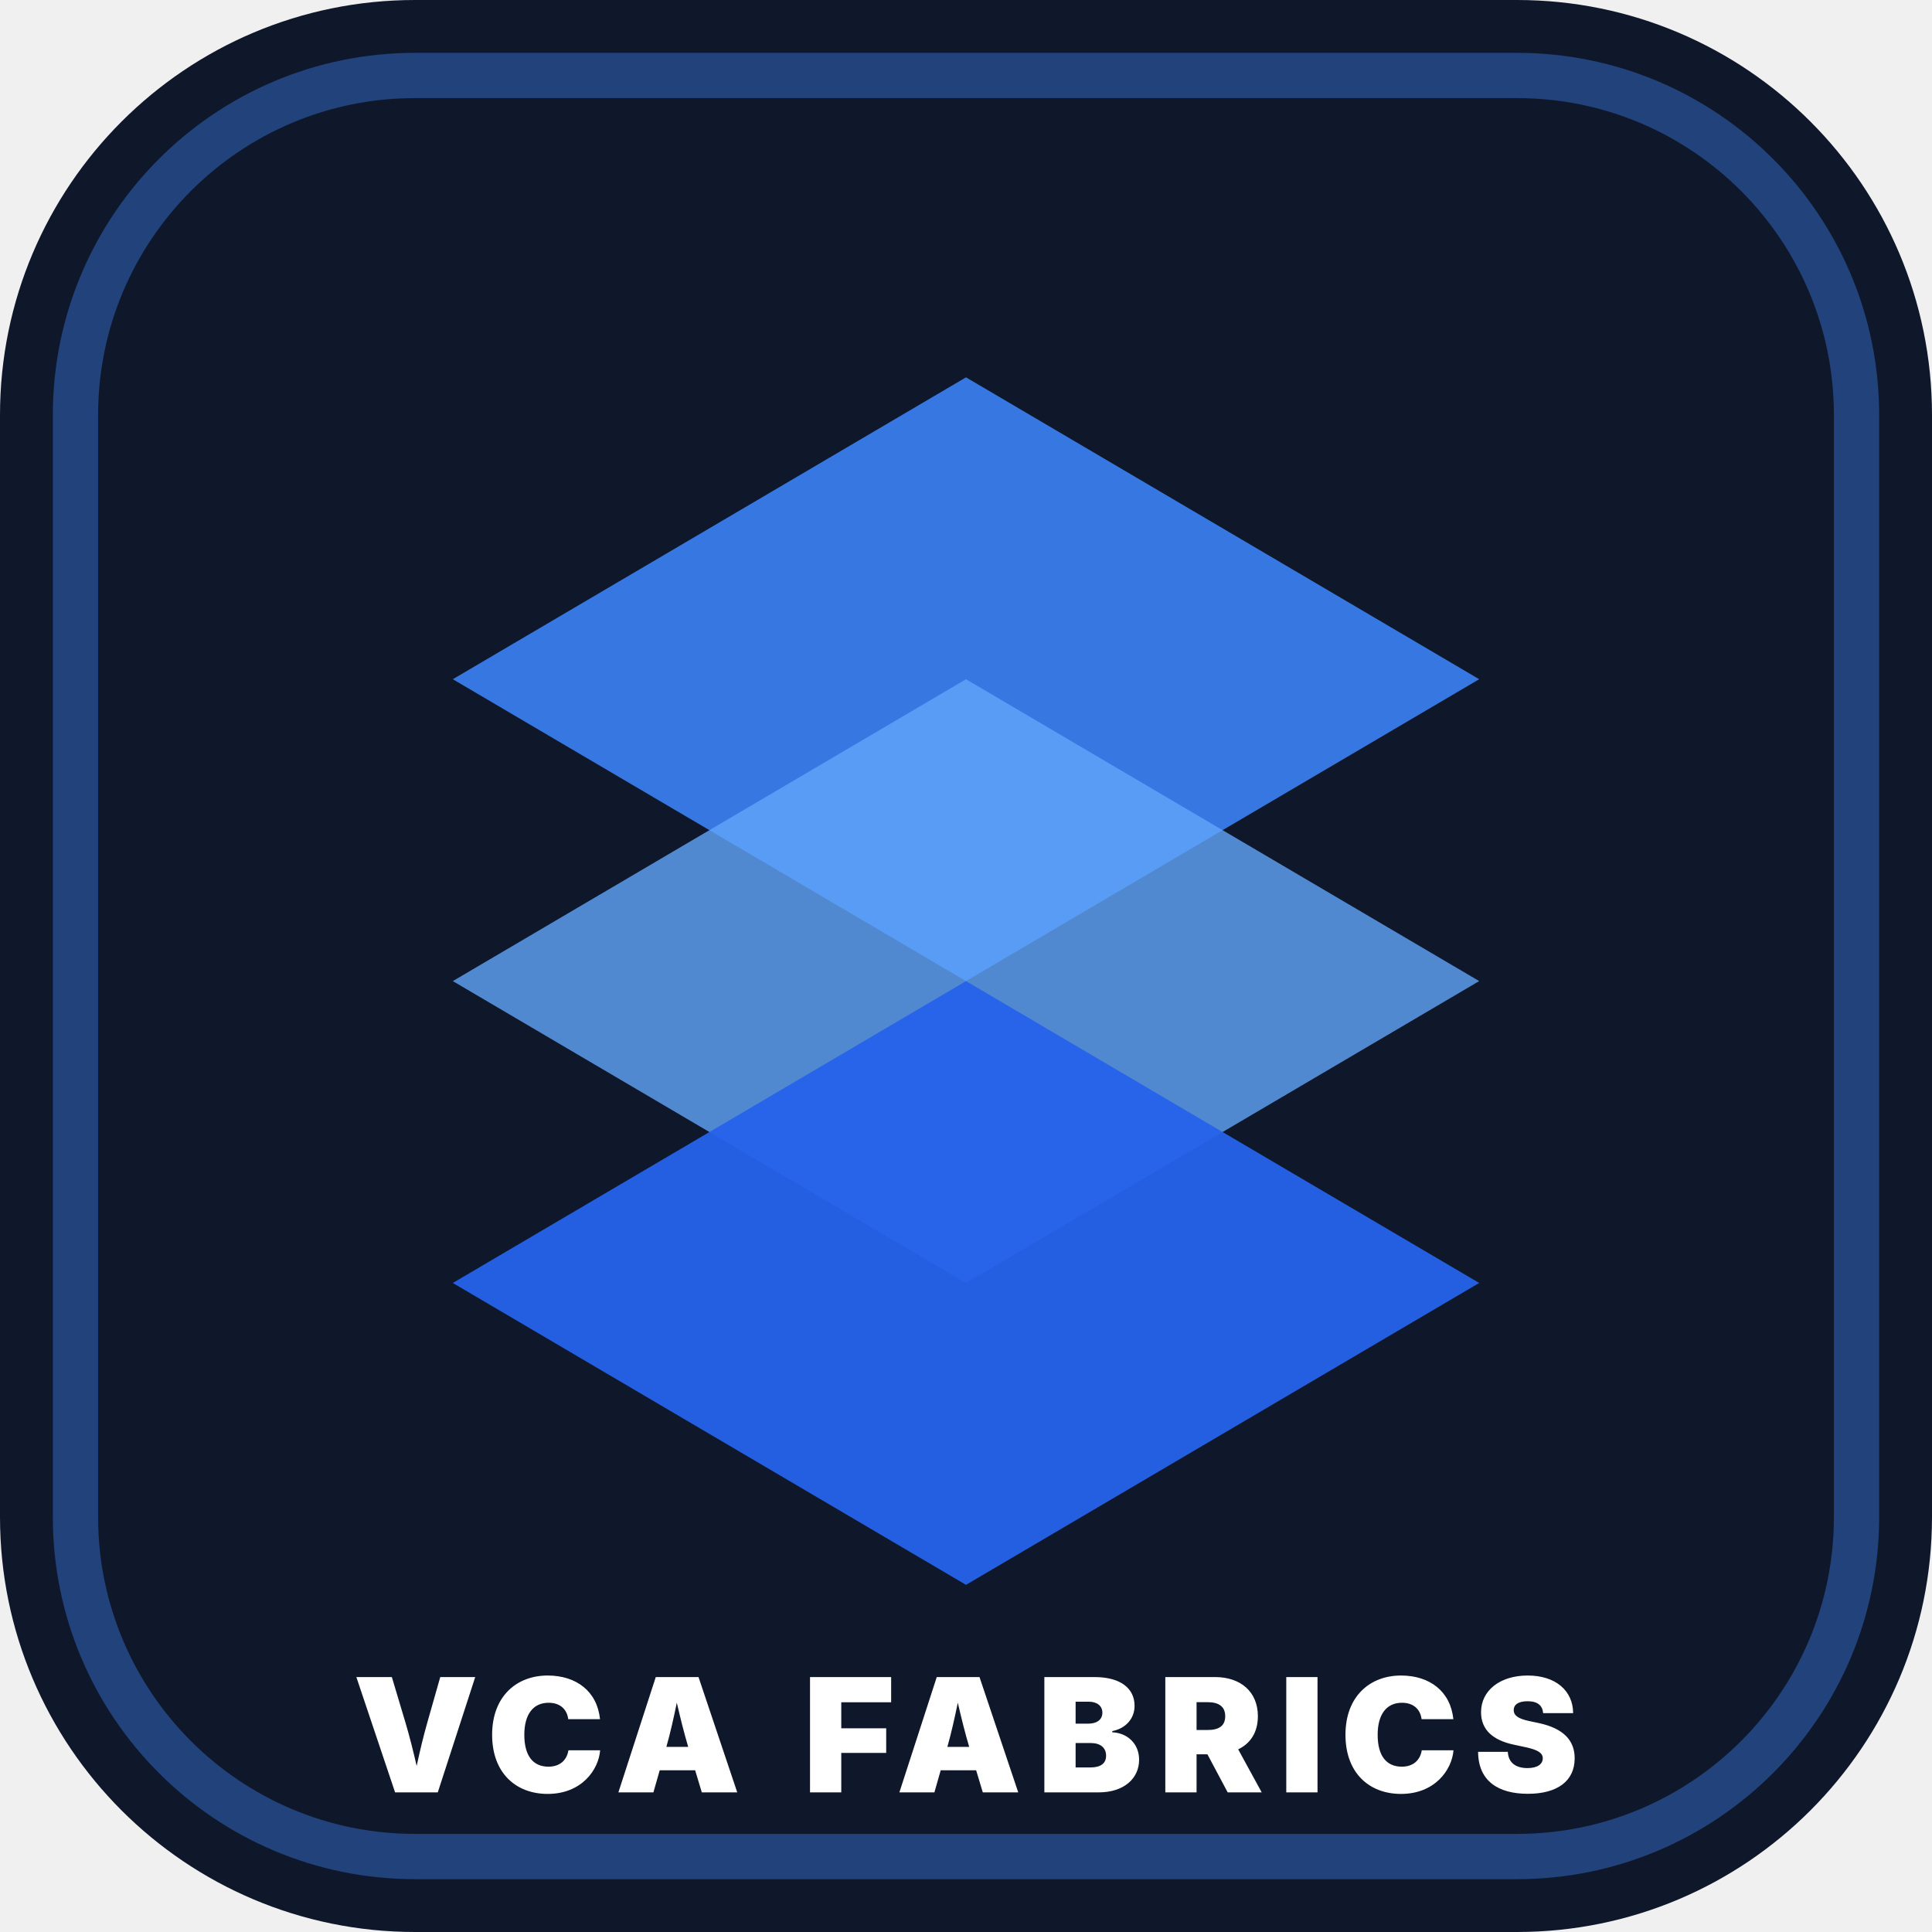
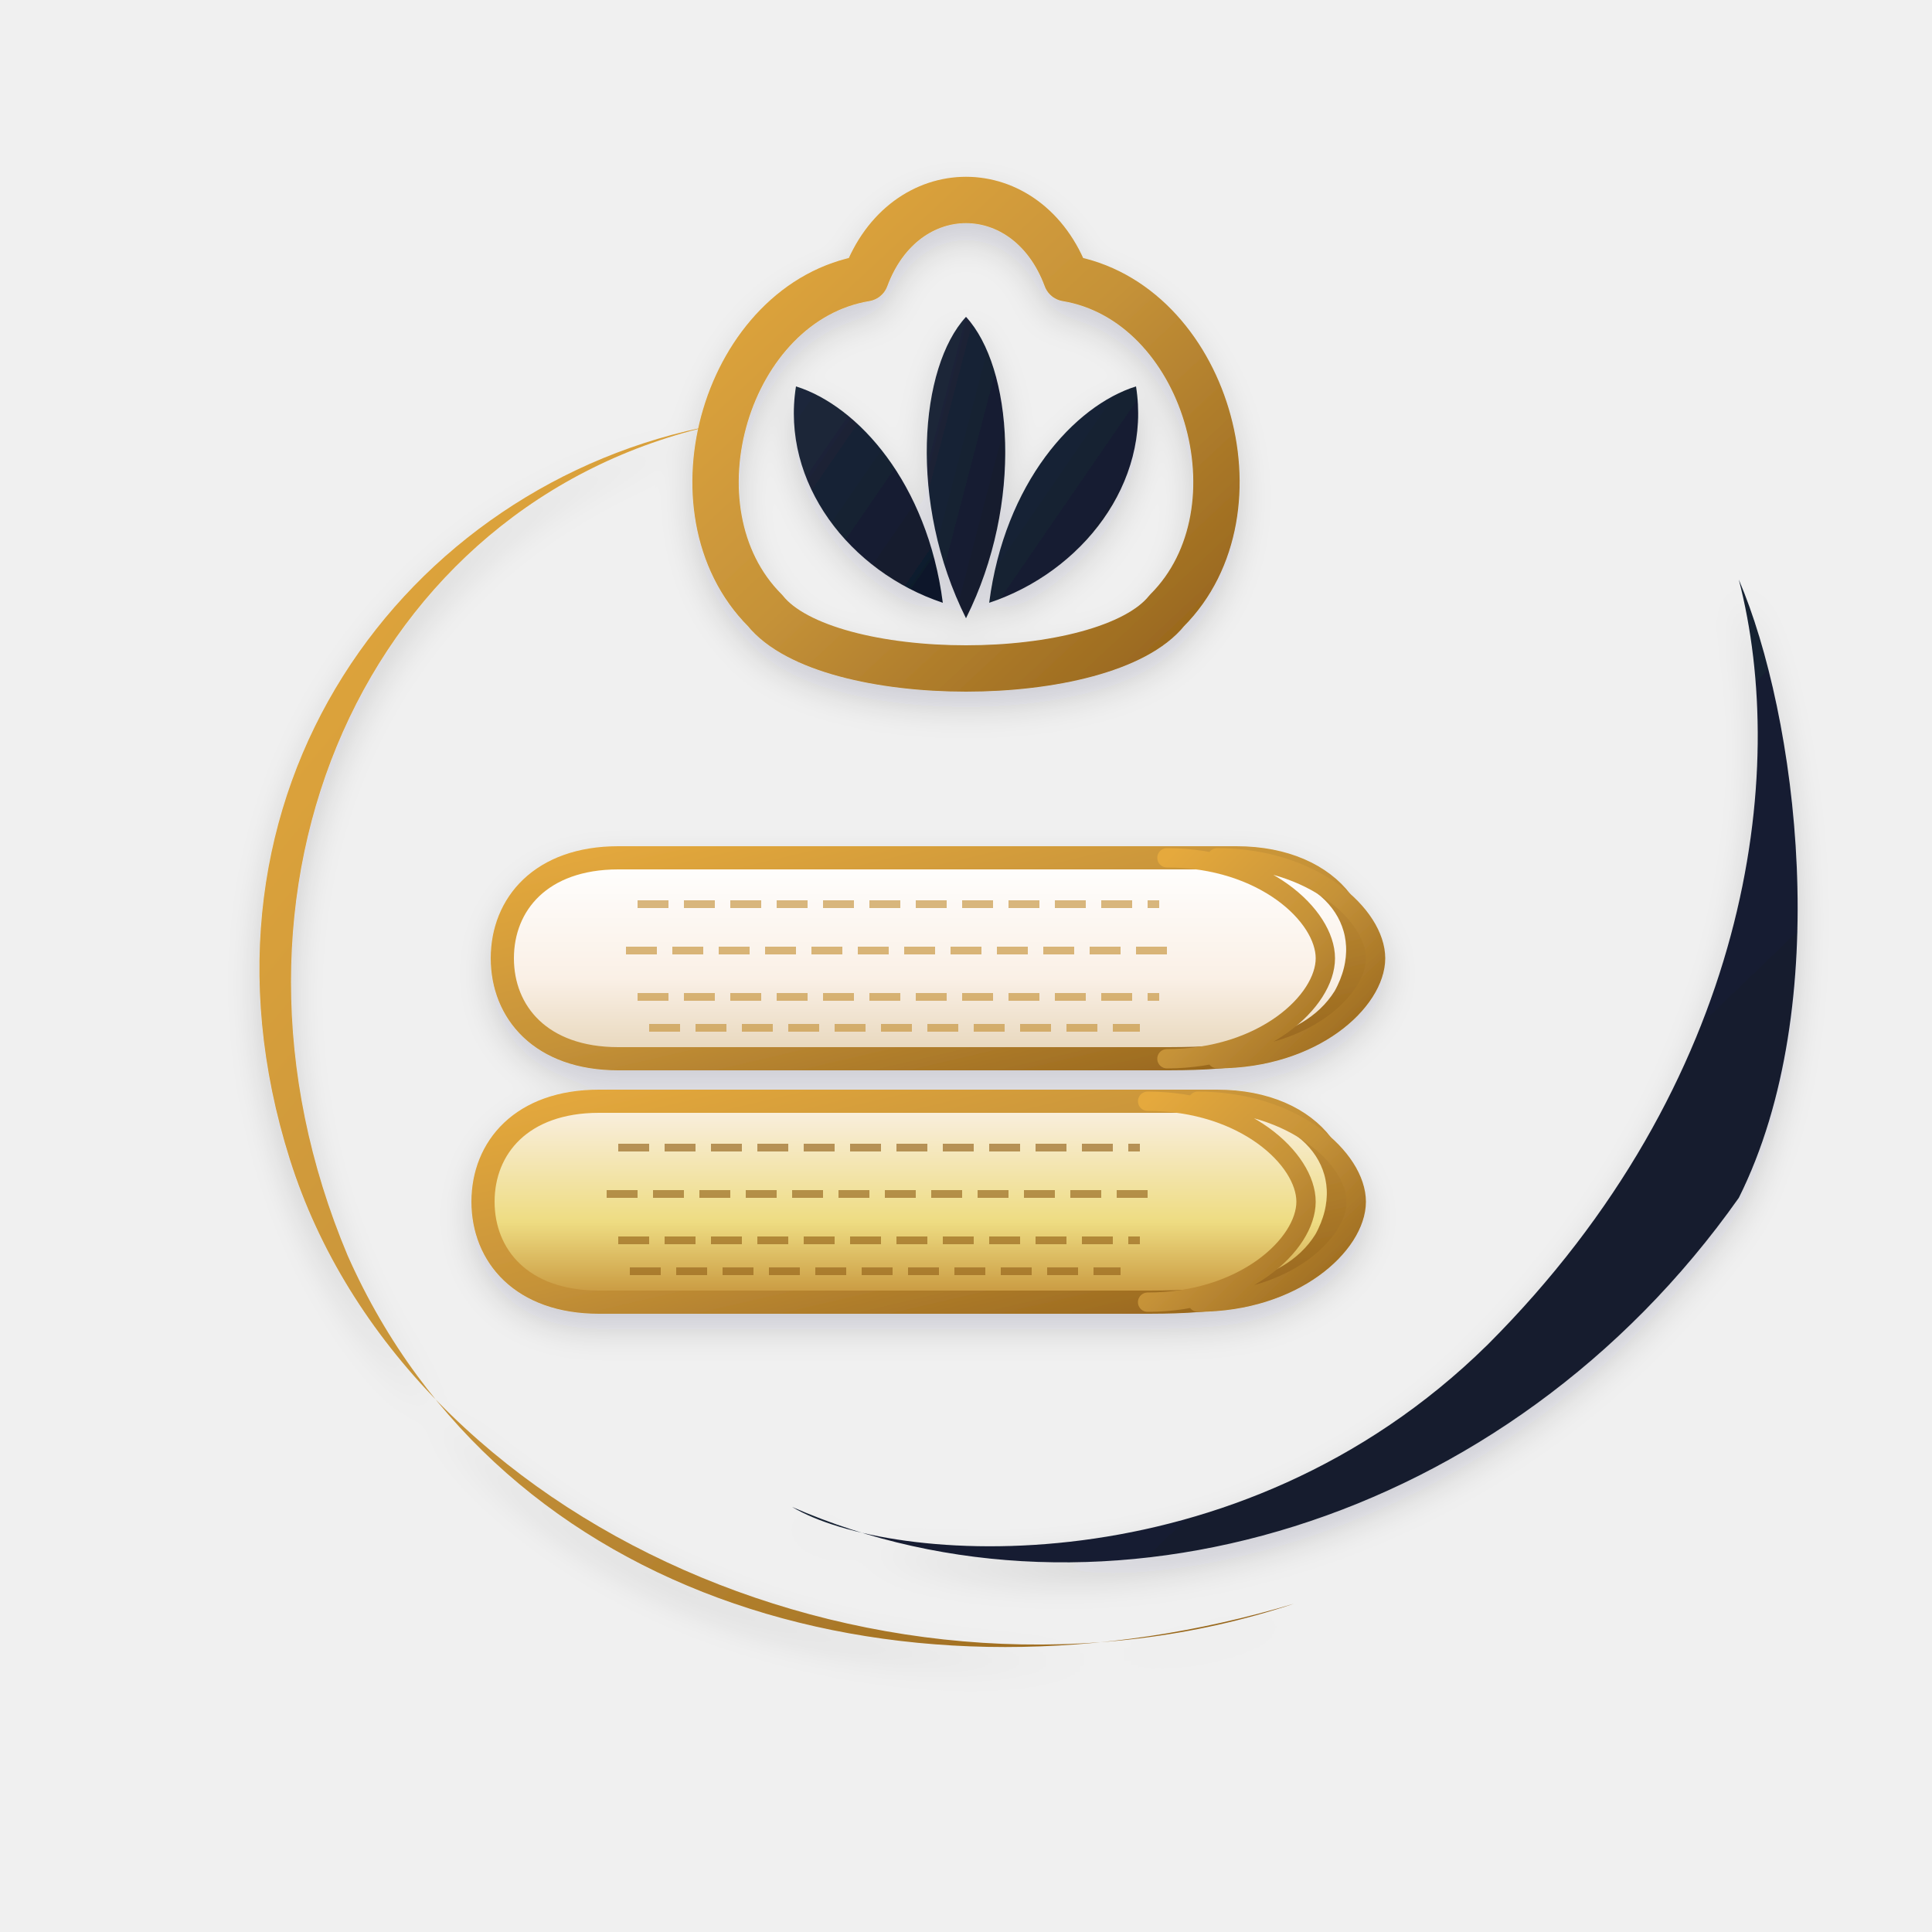
- <svg xmlns="http://www.w3.org/2000/svg" viewBox="0 0 512 512" width="512" height="512">
-   <rect width="512" height="512" rx="110" fill="#0f172a" />
-   <rect x="20" y="20" width="472" height="472" rx="90" fill="none" stroke="#3b82f6" stroke-width="12" opacity="0.4" />
-   <path d="M 120 180 L 256 100 L 392 180 L 256 260 Z" fill="#3b82f6" opacity="0.9" />
-   <path d="M 120 260 L 256 340 L 392 260 L 256 180 Z" fill="#60a5fa" opacity="0.8" />
-   <path d="M 120 340 L 256 420 L 392 340 L 256 260 Z" fill="#2563eb" opacity="0.95" />
-   <text x="256" y="475" font-family="-apple-system, sans-serif" font-weight="900" font-size="42" fill="#ffffff" text-anchor="middle" letter-spacing="4">VCA FABRICS</text>
+ <svg xmlns="http://www.w3.org/2000/svg" viewBox="0 0 500 500" width="500" height="500">
+   <defs>
+     <linearGradient id="goldGrad" x1="0%" y1="0%" x2="100%" y2="100%">
+       <stop offset="0%" stop-color="#E5A93C" />
+       <stop offset="50%" stop-color="#C59239" />
+       <stop offset="100%" stop-color="#93621A" />
+     </linearGradient>
+     <linearGradient id="navyGrad" x1="0%" y1="0%" x2="100%" y2="100%">
+       <stop offset="0%" stop-color="#1E293B" />
+       <stop offset="100%" stop-color="#0F172A" />
+     </linearGradient>
+     <linearGradient id="towelTopGrad" x1="0%" y1="0%" x2="0%" y2="100%">
+       <stop offset="0%" stop-color="#FFFFFF" />
+       <stop offset="60%" stop-color="#FAF0E6" />
+       <stop offset="100%" stop-color="#E6D5B8" />
+     </linearGradient>
+     <linearGradient id="towelBottomGrad" x1="0%" y1="0%" x2="0%" y2="100%">
+       <stop offset="0%" stop-color="#FAF0E6" />
+       <stop offset="60%" stop-color="#EEDC82" />
+       <stop offset="100%" stop-color="#C59239" />
+     </linearGradient>
+     <filter id="shadow" x="-10%" y="-10%" width="120%" height="120%">
+       <feDropShadow dx="0" dy="4" stdDeviation="4" flood-color="#0F172A" flood-opacity="0.15" />
+     </filter>
+   </defs>
+   <g id="vca-symbol-logo" filter="url(#shadow)">
+     <path d="M 185 110 C 95 130 50 230 90 325 C 130 415 235 445 335 415 C 230 450 105 395 75 300 C 45 205 105 125 185 110 Z" fill="url(#goldGrad)" />
+     <path d="M 205 390 C 285 425 390 395 450 310 C 475 260 465 185 450 150 C 463 200 453 280 385 348 C 320 412 230 405 205 390 Z" fill="url(#navyGrad)" />
+     <g transform="translate(250, 140)">
+       <path d="M -52 18 C -78 -8 -62 -62 -26 -68 C -16 -95 16 -95 26 -68 C 62 -62 78 -8 52 18 C 36 38 -36 38 -52 18 Z" fill="none" stroke="url(#goldGrad)" stroke-width="12" stroke-linecap="round" stroke-linejoin="round" />
+       <path d="M 0 20 C -15 -10 -12 -45 0 -58 C 12 -45 15 -10 0 20 Z" fill="url(#navyGrad)" />
+       <path d="M -6 16 C -30 8 -48 -15 -44 -40 C -28 -35 -10 -15 -6 16 Z" fill="url(#navyGrad)" />
+       <path d="M 6 16 C 30 8 48 -15 44 -40 C 28 -35 10 -15 6 16 Z" fill="url(#navyGrad)" />
+     </g>
+     <g transform="translate(130, 222)">
+       <path d="M 30 0 L 190 0 C 215 0 228 18 218 36 C 208 52 185 52 170 52 L 30 52 C 10 52 0 40 0 26 C 0 12 10 0 30 0 Z" fill="url(#towelTopGrad)" stroke="url(#goldGrad)" stroke-width="6" stroke-linejoin="round" />
+       <path d="M 185 0 C 210 0 226 15 226 26 C 226 37 210 52 185 52 M 172 0 C 197 0 213 15 213 26 C 213 37 197 52 172 52" fill="none" stroke="url(#goldGrad)" stroke-width="5" stroke-linecap="round" />
+       <path d="M 35 12 L 170 12 M 32 24 L 175 24 M 35 36 L 170 36 M 38 44 L 165 44" fill="none" stroke="#C59239" stroke-width="2" stroke-dasharray="8 4" opacity="0.65" />
+     </g>
+     <g transform="translate(125, 285)">
+       <path d="M 30 0 L 190 0 C 215 0 228 18 218 36 C 208 52 185 52 170 52 L 30 52 C 10 52 0 40 0 26 C 0 12 10 0 30 0 Z" fill="url(#towelBottomGrad)" stroke="url(#goldGrad)" stroke-width="6" stroke-linejoin="round" />
+       <path d="M 185 0 C 210 0 226 15 226 26 C 226 37 210 52 185 52 M 172 0 C 197 0 213 15 213 26 C 213 37 197 52 172 52" fill="none" stroke="url(#goldGrad)" stroke-width="5" stroke-linecap="round" />
+       <path d="M 35 12 L 170 12 M 32 24 L 175 24 M 35 36 L 170 36 M 38 44 L 165 44" fill="none" stroke="#93621A" stroke-width="2" stroke-dasharray="8 4" opacity="0.65" />
+     </g>
+   </g>
</svg>
